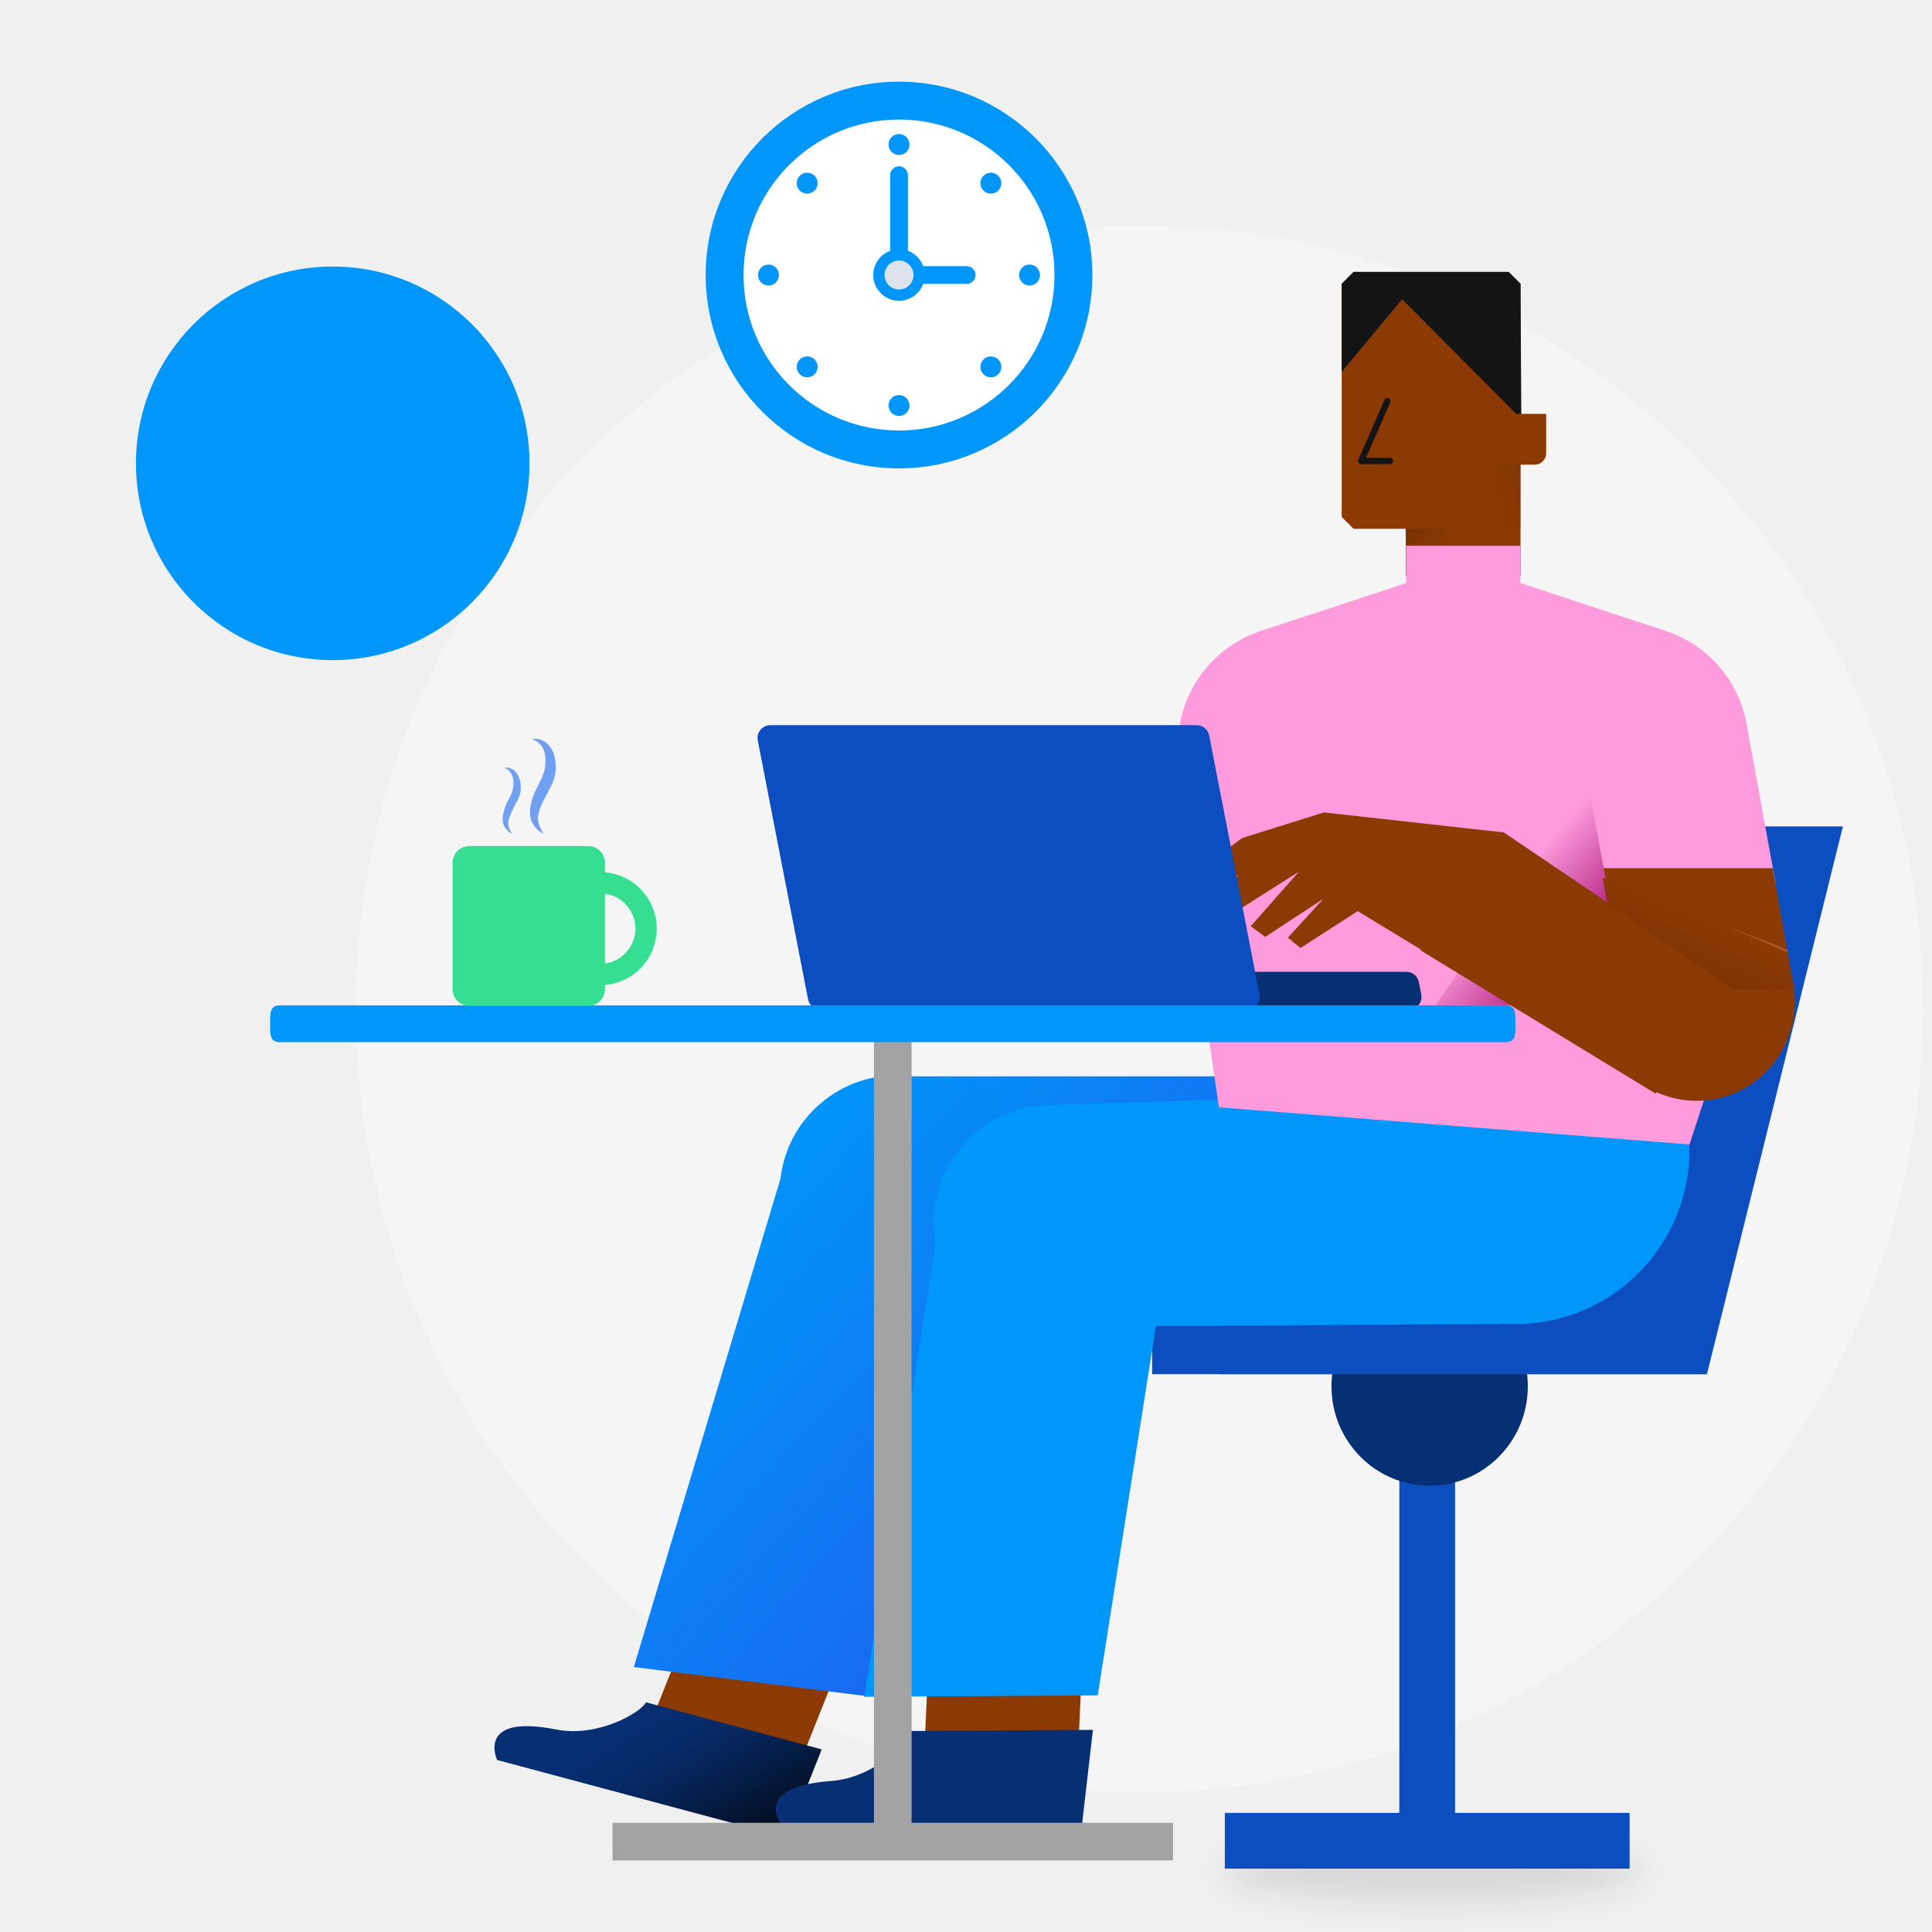
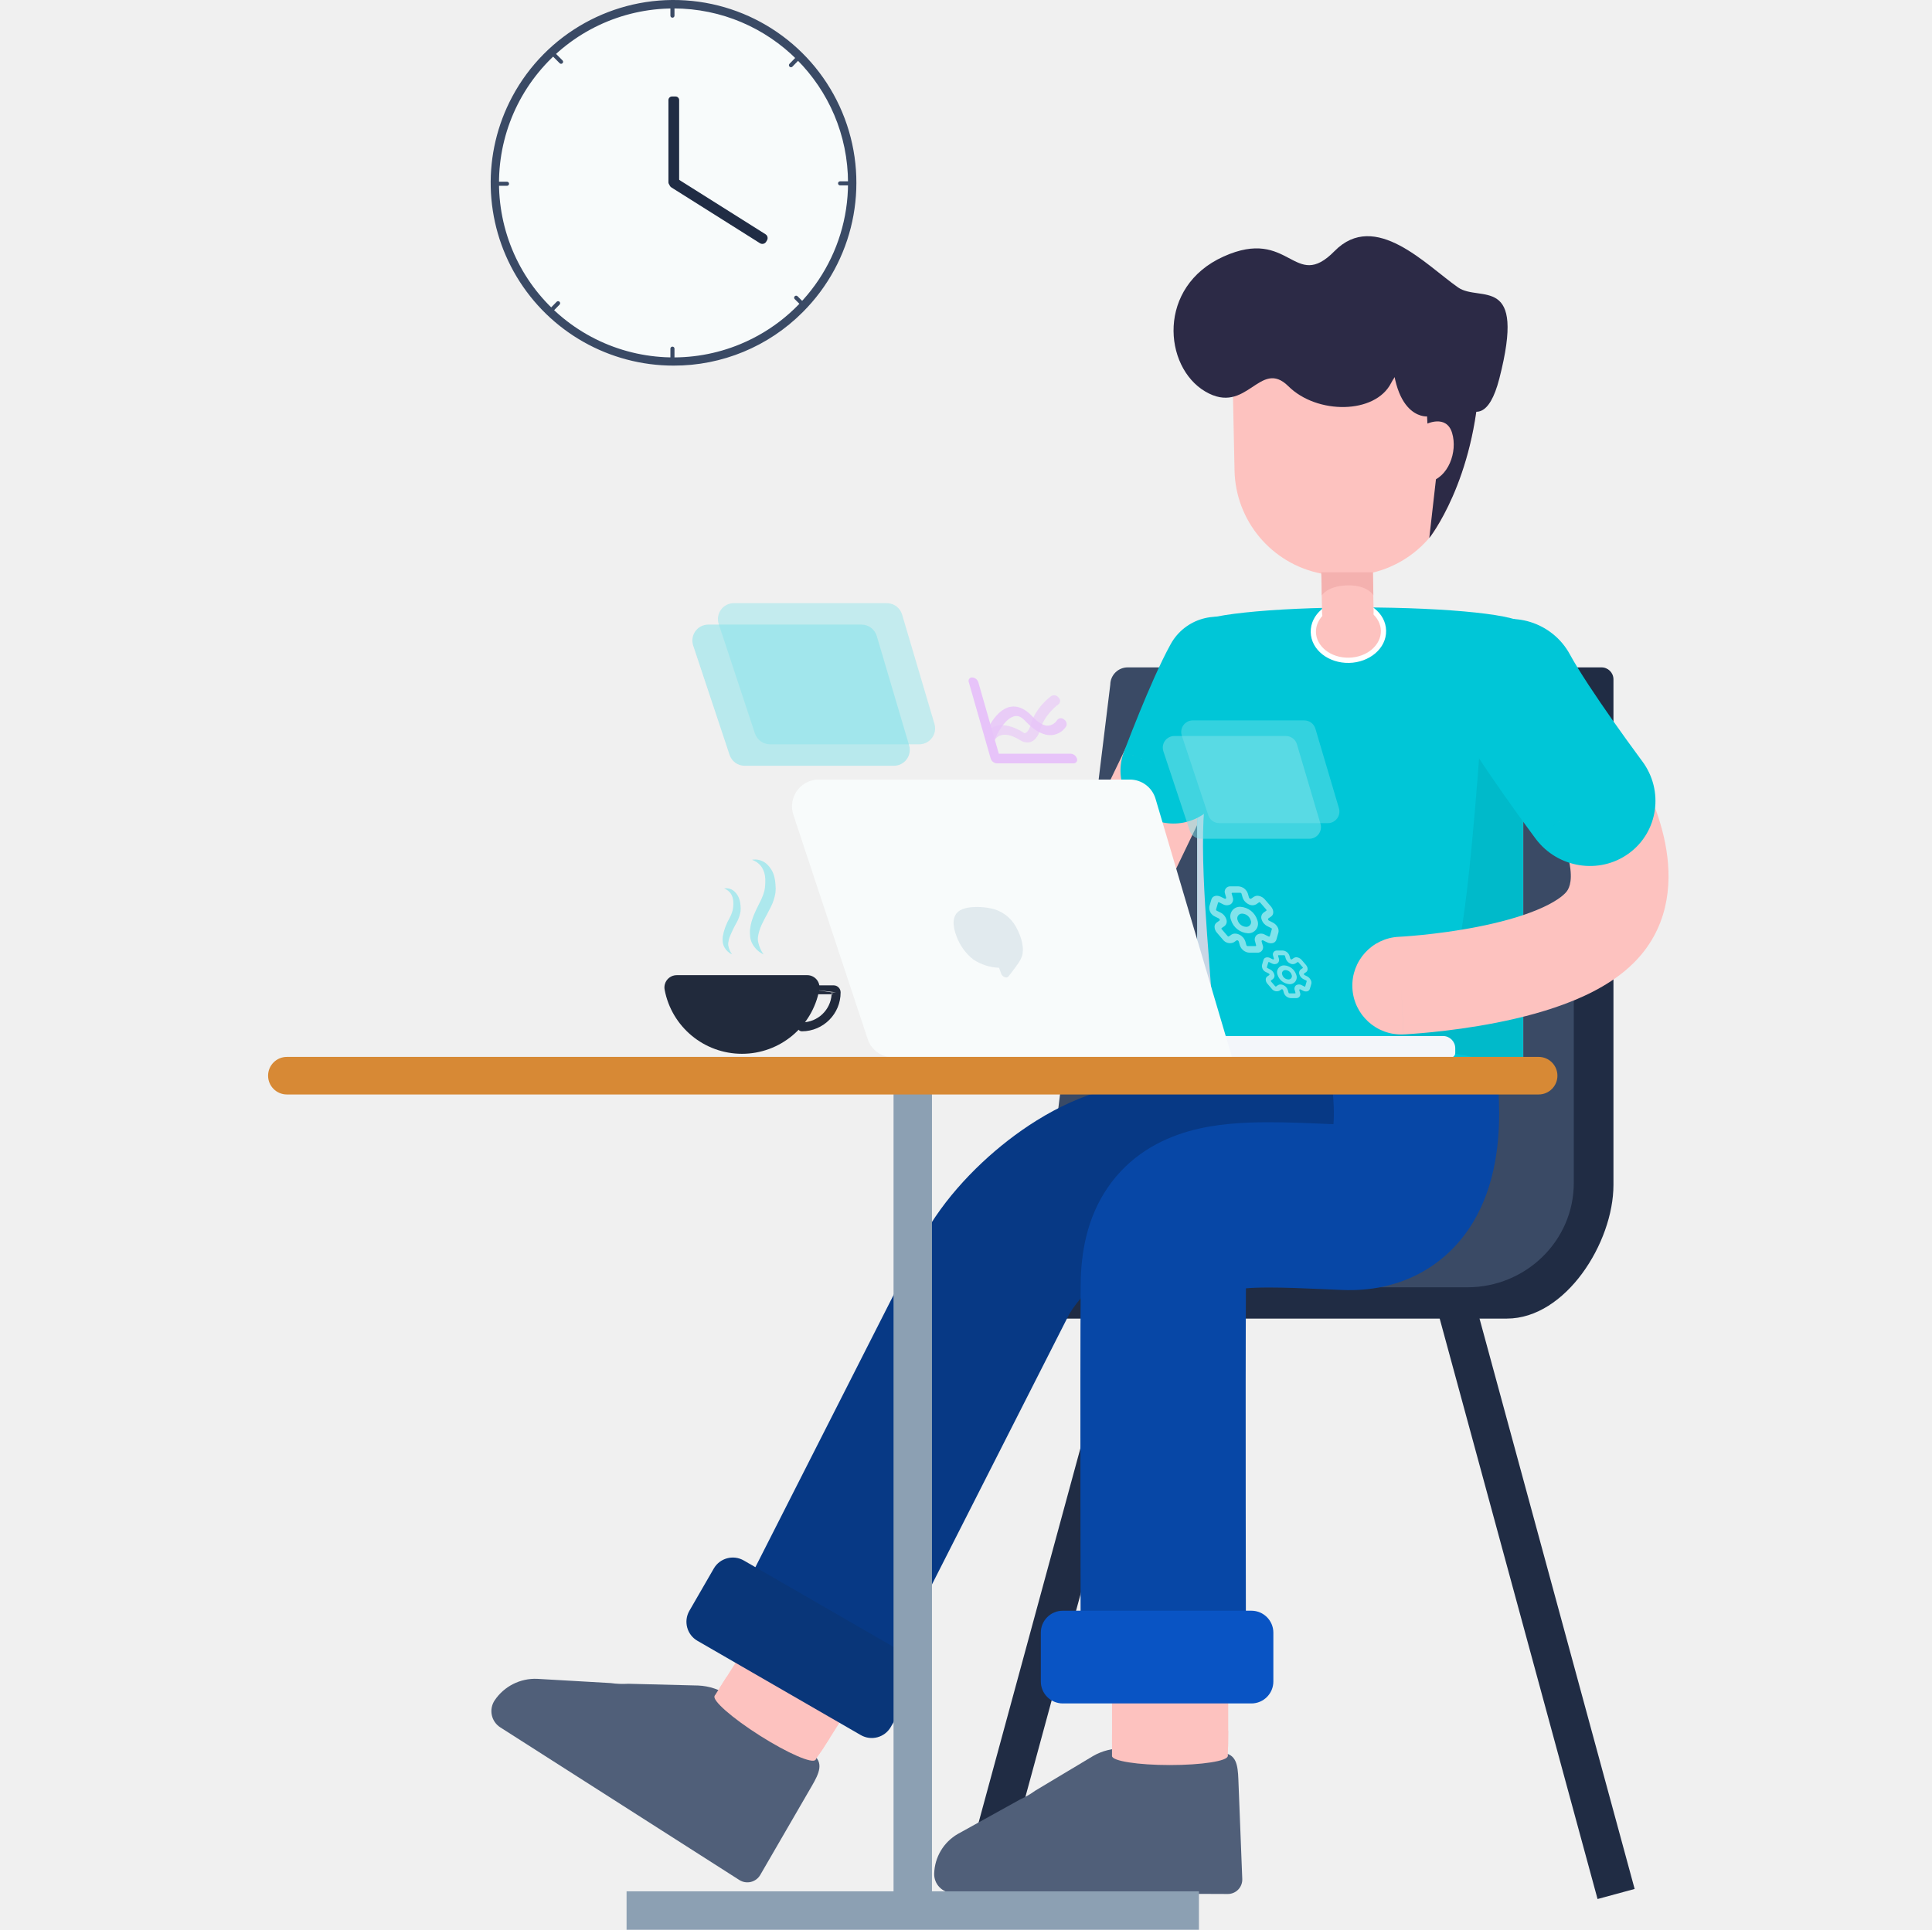
- <svg xmlns="http://www.w3.org/2000/svg" width="1080" height="1080" viewBox="0 0 1080 1080" fill="none">
-   <g clip-path="url(#clip0_204_33409)">
-     <g opacity="0.1" filter="url(#filter0_f_204_33409)">
-       <path d="M918 1046.5C918 1056.72 865.393 1065 800.5 1065C735.607 1065 683 1056.72 683 1046.5C683 1036.28 735.607 1028 800.5 1028C865.393 1028 918 1036.28 918 1046.5Z" fill="#0A0F1A" />
-     </g>
-     <path d="M199 564C199 805.9 395.099 1002 637 1002C878.901 1002 1075 805.9 1075 564C1075 322.099 878.901 126 637 126C395.099 126 199 322.099 199 564Z" fill="#F5F5F5" />
-     <path d="M76 259C76 319.751 125.249 369 186 369C246.751 369 296 319.751 296 259C296 198.249 246.751 149 186 149C125.249 149 76 198.249 76 259Z" fill="#0096FA" />
-     <path d="M757.98 461.965H1030.2L954.193 768.18H681.979L757.98 461.965Z" fill="#0C4EC0" />
-     <path d="M438.916 1006.27L468.543 932.02L388.782 900.193L359.155 974.441L438.916 1006.27Z" fill="#8C3A03" />
-     <path d="M602.14 990.789L605.801 910.932L520.015 906.999L516.354 986.857L602.14 990.789Z" fill="#8C3A03" />
-     <path d="M459.353 977.916L361.128 951.597C358.214 957.233 334.341 971.49 310.74 966.771C265.783 957.933 277.891 983.838 277.891 983.838L439.729 1027.2L459.353 977.916Z" fill="url(#paint0_linear_204_33409)" />
-     <path d="M910.963 1013.42H684.689V1044.59H910.963V1013.42Z" fill="#0C4EC0" />
-     <path d="M813.404 1028.33L813.404 802.053L782.241 802.053L782.241 1028.33L813.404 1028.33Z" fill="#0C4EC0" />
-     <path d="M799.181 830.507C829.488 830.507 854.056 805.635 854.056 774.955C854.056 744.274 829.488 719.402 799.181 719.402C768.875 719.402 744.307 744.274 744.307 774.955C744.307 805.635 768.875 830.507 799.181 830.507Z" fill="#072F73" />
-     <path d="M782.356 601.659L509.089 601.659C473.405 597.208 440.82 622.582 436.367 658.288C436.343 658.48 436.319 658.672 436.295 658.864L354.315 931.907L483.621 948.032L548.635 731.36L715.162 752.128C723.101 757.212 824.379 740.755 834.355 742C870.039 746.45 810.65 741.031 815.103 705.326C819.34 669.788 818.04 606.109 782.356 601.659Z" fill="url(#paint1_linear_204_33409)" />
-     <path d="M953.546 768.179H644.041V737.016H961.095L953.546 768.179Z" fill="#0C4EC0" />
-     <path d="M610.951 967L509.262 967.628C507.945 973.834 488.7 993.903 464.498 995.602C418.806 998.983 437.34 1020.76 437.34 1020.76L604.884 1019.72L610.951 967Z" fill="#072F73" />
-     <path d="M483.091 948.525L613.641 947.719L658.003 666L527.454 666.806L483.091 948.525Z" fill="#0096FA" />
-     <path d="M587.709 748.244C623.759 748.021 652.803 718.616 652.581 682.566C652.359 646.516 622.954 617.473 586.904 617.695C550.854 617.917 521.809 647.321 522.031 683.371C522.254 719.421 551.659 748.466 587.709 748.244Z" fill="#0096FA" />
-     <path d="M847.728 740.153C901.452 739.822 944.734 696.002 944.403 642.277C944.071 588.552 900.253 545.268 846.528 545.599C792.803 545.931 749.519 589.752 749.85 643.477C750.181 697.202 794.003 740.485 847.728 740.153Z" fill="#0096FA" />
-     <path d="M845.877 609.461L586.908 617.692L587.673 741.655L839.28 740.103L845.877 609.461Z" fill="#0096FA" />
-     <path d="M939.011 672.294L953.867 535.471H821.084L939.011 672.294Z" fill="#0096FA" />
-     <path d="M756.652 152H843.345L849.972 158.627V321.755H785.883V295.611H756.652C754.11 293.069 752.658 291.617 750.025 288.984V158.627L756.652 152Z" fill="#8C3A03" />
-     <path d="M843.345 152L849.972 158.627L850.426 233.337L849.881 233.7L783.795 167.251L750.025 207.919V158.627L756.652 152H843.345Z" fill="#141414" />
-     <path d="M857.87 259.753H839.715V231.34H864.316V253.399C864.316 256.939 861.411 259.753 857.87 259.753Z" fill="#8C3A03" />
-     <path d="M835.084 294.431H849.972V259.754H835.084V294.431Z" fill="url(#paint2_linear_204_33409)" />
-     <path d="M808.487 295.52H785.883V304.597H808.487V295.52Z" fill="url(#paint3_linear_204_33409)" />
-     <path fill-rule="evenodd" clip-rule="evenodd" d="M776.24 222.644C777.131 223.034 777.538 224.073 777.148 224.965L763.612 255.903H776.986C777.959 255.903 778.748 256.692 778.748 257.665C778.748 258.638 777.959 259.427 776.986 259.427H760.918C760.324 259.427 759.769 259.127 759.444 258.629C759.118 258.131 759.066 257.503 759.304 256.959L773.919 223.552C774.309 222.661 775.348 222.254 776.24 222.644Z" fill="#141414" />
-     <path d="M976.388 404.922C972.043 380.398 954.576 360.309 930.954 352.617L849.861 325.921V305.107H786.054V325.921L775.737 329.36L704.961 352.617C681.339 360.399 663.872 380.489 659.527 404.922L670.735 545.608L681.355 619L944.431 639.776L992.531 493.443L976.388 404.922Z" fill="#FD9BDC" />
-     <path d="M907.627 553.059H1002.9L990.96 485.312H895.863L907.627 553.059Z" fill="#8C3A03" />
-     <path d="M948.494 615.388C978.8 615.388 1003.37 590.516 1003.37 559.835C1003.37 529.155 978.8 504.283 948.494 504.283C918.187 504.283 893.619 529.155 893.619 559.835C893.619 590.516 918.187 615.388 948.494 615.388Z" fill="#8C3A03" />
-     <path d="M888.065 440L910.75 561.944H802.355L888.065 440Z" fill="url(#paint4_linear_204_33409)" />
-     <path d="M970.385 553.061L905.029 508.845L840.13 464.99L794.244 531.36L925.461 611.323L970.385 553.061Z" fill="#8C3A03" />
-     <path d="M895.863 490.732L898.492 505.032L969.278 553.059H1002.9L999.006 530.665L895.863 490.732Z" fill="url(#paint5_linear_204_33409)" />
-     <path d="M840.316 465.312L740.089 454.15L694.359 468.462L666.885 488.805L674.748 496.457L692.19 488.985L672.94 507.528L683.243 514.459L726.081 487.275L699.149 517.79L707.283 523.73L739.818 502.397L719.936 524.181L726.985 529.941L758.978 509.328L795.218 531.382L840.316 465.312Z" fill="#8C3A03" />
-     <path d="M786.154 543.266H569.83C565.381 543.266 562.023 547.351 562.84 551.708L564.201 558.698C564.837 562.057 567.742 564.417 571.191 564.417H787.515C791.964 564.417 795.322 560.332 794.505 555.975L793.144 548.985C792.508 545.626 789.603 543.266 786.154 543.266Z" fill="#072F73" />
-     <path d="M430.574 405.373H668.957C672.316 405.373 675.221 407.733 675.947 411.092L704.088 555.974C704.905 560.331 701.546 564.416 697.098 564.416H458.715C455.356 564.416 452.451 562.056 451.725 558.697L423.584 413.815C422.767 409.458 426.126 405.373 430.574 405.373Z" fill="#0C4EC0" />
-     <path fill-rule="evenodd" clip-rule="evenodd" d="M488.549 1019.81V572.287H509.592V1019.81H488.549Z" fill="#A3A3A3" />
-     <path fill-rule="evenodd" clip-rule="evenodd" d="M655.752 1040H342.383V1018.96H655.752V1040Z" fill="#A3A3A3" />
-     <path d="M841.737 562H156.396C150.715 562 151.002 566.605 151.002 572.286C151.002 577.967 150.715 582.573 156.396 582.573H841.737C847.418 582.573 847.13 577.967 847.13 572.286C847.13 566.605 847.418 562 841.737 562Z" fill="#0096FA" />
-     <path d="M502.557 261.817C562.249 261.817 610.639 213.427 610.639 153.735C610.639 94.043 562.249 45.652 502.557 45.652C442.865 45.652 394.475 94.043 394.475 153.735C394.475 213.427 442.865 261.817 502.557 261.817Z" fill="#0096FA" />
-     <path d="M502.557 240.651C550.56 240.651 589.473 201.737 589.473 153.735C589.473 105.732 550.56 66.818 502.557 66.818C454.554 66.818 415.641 105.732 415.641 153.735C415.641 201.737 454.554 240.651 502.557 240.651Z" fill="white" />
-     <path d="M540.386 158.689H502.557C499.855 158.689 497.604 156.437 497.604 153.735C497.604 151.033 499.855 148.781 502.557 148.781H540.386C543.088 148.781 545.34 151.033 545.34 153.735C545.34 156.437 543.088 158.689 540.386 158.689Z" fill="#0096FA" />
-     <path d="M502.557 158.687C499.855 158.687 497.604 156.436 497.604 153.734V97.891C497.604 95.189 499.855 92.938 502.557 92.938C505.259 92.938 507.511 95.189 507.511 97.891V153.734C507.511 156.436 505.259 158.687 502.557 158.687Z" fill="#0096FA" />
-     <path d="M502.557 168.146C510.516 168.146 516.968 161.694 516.968 153.735C516.968 145.776 510.516 139.324 502.557 139.324C494.598 139.324 488.146 145.776 488.146 153.735C488.146 161.694 494.598 168.146 502.557 168.146Z" fill="#0096FA" />
-     <path d="M502.557 161.841C507.034 161.841 510.664 158.212 510.664 153.735C510.664 149.258 507.034 145.629 502.557 145.629C498.08 145.629 494.451 149.258 494.451 153.735C494.451 158.212 498.08 161.841 502.557 161.841Z" fill="#DDE3EC" />
-     <path d="M502.556 86.633C505.789 86.633 508.41 84.012 508.41 80.778C508.41 77.545 505.789 74.924 502.556 74.924C499.322 74.924 496.701 77.545 496.701 80.778C496.701 84.012 499.322 86.633 502.556 86.633Z" fill="#0096FA" />
-     <path d="M451.216 108.248C454.449 108.248 457.071 105.627 457.071 102.394C457.071 99.16 454.449 96.539 451.216 96.539C447.983 96.539 445.361 99.16 445.361 102.394C445.361 105.627 447.983 108.248 451.216 108.248Z" fill="#0096FA" />
-     <path d="M429.601 159.588C432.834 159.588 435.455 156.967 435.455 153.734C435.455 150.5 432.834 147.879 429.601 147.879C426.367 147.879 423.746 150.5 423.746 153.734C423.746 156.967 426.367 159.588 429.601 159.588Z" fill="#0096FA" />
-     <path d="M451.216 210.928C454.449 210.928 457.071 208.307 457.071 205.073C457.071 201.84 454.449 199.219 451.216 199.219C447.983 199.219 445.361 201.84 445.361 205.073C445.361 208.307 447.983 210.928 451.216 210.928Z" fill="#0096FA" />
-     <path d="M502.556 232.543C505.789 232.543 508.41 229.922 508.41 226.689C508.41 223.455 505.789 220.834 502.556 220.834C499.322 220.834 496.701 223.455 496.701 226.689C496.701 229.922 499.322 232.543 502.556 232.543Z" fill="#0096FA" />
-     <path d="M553.896 210.928C557.129 210.928 559.75 208.307 559.75 205.073C559.75 201.84 557.129 199.219 553.896 199.219C550.662 199.219 548.041 201.84 548.041 205.073C548.041 208.307 550.662 210.928 553.896 210.928Z" fill="#0096FA" />
-     <path d="M575.511 159.588C578.744 159.588 581.365 156.967 581.365 153.734C581.365 150.5 578.744 147.879 575.511 147.879C572.277 147.879 569.656 150.5 569.656 153.734C569.656 156.967 572.277 159.588 575.511 159.588Z" fill="#0096FA" />
-     <path d="M553.896 108.248C557.129 108.248 559.75 105.627 559.75 102.394C559.75 99.16 557.129 96.539 553.896 96.539C550.662 96.539 548.041 99.16 548.041 102.394C548.041 105.627 550.662 108.248 553.896 108.248Z" fill="#0096FA" />
-     <path opacity="0.6" d="M297.398 413.166C298.798 412.903 300.239 412.953 301.618 413.311C302.997 413.669 304.279 414.328 305.374 415.239C307.665 417.199 309.273 419.837 309.964 422.771C310.312 424.179 310.523 425.617 310.593 427.065C310.74 428.524 310.74 429.993 310.593 431.451C310.159 434.303 309.265 437.066 307.947 439.632C305.596 444.481 302.913 448.478 301.58 452.846L301.136 454.493L300.822 456.177C300.667 457.218 300.705 458.278 300.933 459.305C301.457 461.738 302.464 464.041 303.894 466.079C301.363 464.887 299.257 462.95 297.86 460.526C297.073 459.19 296.581 457.701 296.417 456.159C296.417 455.455 296.324 454.734 296.287 454.012C296.25 453.29 296.287 452.568 296.398 451.846C297.046 446.035 299.841 441.075 301.951 436.726C303.009 434.723 303.834 432.606 304.412 430.415C304.83 428.202 304.985 425.947 304.875 423.697C304.798 421.494 304.161 419.348 303.024 417.46C301.693 415.429 299.708 413.914 297.398 413.166Z" fill="#1967F1" />
-     <path opacity="0.6" d="M281.835 429.212C282.81 429.034 283.812 429.071 284.771 429.321C285.73 429.57 286.623 430.026 287.387 430.656C288.974 432.03 290.088 433.869 290.571 435.912C290.83 436.88 290.991 437.872 291.052 438.873C291.153 439.888 291.153 440.911 291.052 441.927C290.745 443.914 290.12 445.838 289.201 447.627C287.492 450.596 286.007 453.69 284.759 456.88L284.445 458.028C284.445 458.417 284.334 458.805 284.223 459.194C284.078 459.915 284.078 460.657 284.223 461.378C284.585 463.072 285.283 464.677 286.277 466.097C284.509 465.276 283.04 463.924 282.076 462.229C281.538 461.297 281.197 460.264 281.076 459.194C280.975 458.191 280.975 457.18 281.076 456.177C281.73 452.471 283.04 448.911 284.944 445.665C285.687 444.269 286.265 442.79 286.666 441.26C286.817 440.502 286.922 439.736 286.98 438.965C287.026 438.17 287.026 437.373 286.98 436.578C286.937 435.048 286.497 433.556 285.703 432.247C284.797 430.824 283.433 429.754 281.835 429.212Z" fill="#1967F1" />
-     <path d="M328.872 562.301H262.291C257.181 562.301 253 558.12 253 553.011V482.248C253 477.138 257.181 472.957 262.291 472.957H328.872C333.982 472.957 338.163 477.138 338.163 482.248V553.011C338.163 558.12 333.982 562.301 328.872 562.301Z" fill="#35DE90" />
-     <path d="M335.527 550.688V538.765C346.366 538.765 355.193 529.939 355.193 519.1C355.193 508.261 346.366 499.435 335.527 499.435V487.512C352.87 487.512 367.116 501.603 367.116 519.1C367.116 536.597 353.024 550.688 335.527 550.688Z" fill="#35DE90" />
-   </g>
-   <defs>
-     <filter id="filter0_f_204_33409" x="667" y="1012" width="267" height="69" filterUnits="userSpaceOnUse" color-interpolation-filters="sRGB">
-       <feFlood flood-opacity="0" result="BackgroundImageFix" />
-       <feBlend mode="normal" in="SourceGraphic" in2="BackgroundImageFix" result="shape" />
-       <feGaussianBlur stdDeviation="8" result="effect1_foregroundBlur_204_33409" />
-     </filter>
-     <linearGradient id="paint0_linear_204_33409" x1="334.944" y1="924.905" x2="417.425" y2="1062.17" gradientUnits="userSpaceOnUse">
-       <stop offset="0.26" stop-color="#072F73" />
-       <stop offset="0.366" stop-color="#072C6D" />
-       <stop offset="0.513" stop-color="#06255B" />
-       <stop offset="0.684" stop-color="#04193D" />
-       <stop offset="0.871" stop-color="#010915" />
-       <stop offset="0.956" />
-     </linearGradient>
-     <linearGradient id="paint1_linear_204_33409" x1="407.611" y1="638.842" x2="726.849" y2="929.339" gradientUnits="userSpaceOnUse">
-       <stop offset="0.026" stop-color="#0096FA" />
-       <stop offset="0.641" stop-color="#1968F0" />
-     </linearGradient>
-     <linearGradient id="paint2_linear_204_33409" x1="828.583" y1="280.51" x2="868.496" y2="270.765" gradientUnits="userSpaceOnUse">
-       <stop stop-color="#8C3A03" stop-opacity="0.2" />
-       <stop offset="0.938" stop-color="#763103" />
-     </linearGradient>
-     <linearGradient id="paint3_linear_204_33409" x1="806.74" y1="314.025" x2="787.193" y2="285.464" gradientUnits="userSpaceOnUse">
-       <stop stop-color="#8C3A03" stop-opacity="0.13" />
-       <stop offset="1" stop-color="#642901" />
-     </linearGradient>
-     <linearGradient id="paint4_linear_204_33409" x1="827.196" y1="485.352" x2="924.739" y2="571.227" gradientUnits="userSpaceOnUse">
-       <stop offset="0.145" stop-color="#FD9BDC" />
-       <stop offset="0.653" stop-color="#A0036C" />
-     </linearGradient>
-     <linearGradient id="paint5_linear_204_33409" x1="966.368" y1="483.791" x2="923.61" y2="581.216" gradientUnits="userSpaceOnUse">
-       <stop offset="0.281" stop-color="#F8BC9A" stop-opacity="0" />
-       <stop offset="0.297" stop-color="#8C3A03" />
-       <stop offset="0.79" stop-color="#732F02" />
-     </linearGradient>
-     <clipPath id="clip0_204_33409">
-       <rect width="1080" height="1080" fill="white" />
-     </clipPath>
-   </defs>
+ <svg xmlns="http://www.w3.org/2000/svg" width="1081" height="1080" viewBox="0 0 1081 1080" fill="none">
+   <path fill-rule="evenodd" clip-rule="evenodd" d="M893.871 1062.8 794.69 698.039l20.752-5.642 99.181 364.763-20.752 5.64Zm-359.17 4.44L633.9 702.483l20.752 5.644-99.199 364.763-20.752-5.65Z" fill="#202C44" />
+   <path d="M541.245 720.37h102.216V383.129a9.734 9.734 0 0 1 9.827-9.624H896.03a6.685 6.685 0 0 1 6.737 6.608v283.032c0 32.259-26.706 74.807-59.631 74.807H540.837a8.868 8.868 0 0 1-8.846-9.661 9.251 9.251 0 0 1 9.254-7.921Z" fill="#202C44" />
+   <path d="M579.87 720.444h241.077c32.924 0 59.63-26.151 59.63-58.409v-288.53H631.061a9.737 9.737 0 0 0-9.827 9.624L579.87 720.444Z" fill="#3A4A65" />
+   <path fill-rule="evenodd" clip-rule="evenodd" d="M474.512 893.869c15.643 9.907 20.293 30.619 10.386 46.261l-24.355 38.459c-9.907 15.642-30.619 20.293-46.262 10.386s-20.293-30.619-10.386-46.261l24.356-38.459c9.906-15.642 30.618-20.293 46.261-10.386Z" fill="#FDC2BF" />
+   <path d="M454.261 999.479 425.39 1049.3a8.234 8.234 0 0 1-2.223 2.5 8.33 8.33 0 0 1-3.027 1.43c-1.094.26-2.231.3-3.342.12a8.21 8.21 0 0 1-3.124-1.2L279.94 966.74a10.808 10.808 0 0 1-3.146-15.158 27.279 27.279 0 0 1 23.727-12.011l41.178 2.369c3.286.462 6.609.592 9.92.388l38.995.981a32.52 32.52 0 0 1 17.323 5.83l46.509 32.462c6.755 4.719 3.942 10.753-.185 17.878Z" fill="#505F79" />
+   <path d="M456.305 984.864c1.547-2.444-9.835-12.426-25.423-22.295-15.587-9.87-29.478-15.889-31.026-13.445-1.547 2.444 9.835 12.426 25.423 22.295 15.588 9.869 29.478 15.889 31.026 13.445Z" fill="#FDC2BF" />
+   <path d="m406.494 938.59-6.644 10.512 56.429 35.738 7.976-12.122-57.761-34.128Z" fill="#FDC2BF" />
+   <path fill-rule="evenodd" clip-rule="evenodd" d="M654.713 898.772c17.954 0 32.508 14.554 32.508 32.508v44.122c0 17.953-14.554 32.508-32.508 32.508s-32.508-14.555-32.508-32.508V931.28c0-17.954 14.554-32.508 32.508-32.508Z" fill="#FDC2BF" />
+   <path d="m692.894 995.797 2.184 55.783a8.06 8.06 0 0 1-.525 3.19 8.148 8.148 0 0 1-1.736 2.74 8.082 8.082 0 0 1-2.67 1.83 8.06 8.06 0 0 1-3.175.64l-153.833-.61c-1.398 0-2.781-.29-4.067-.84a10.283 10.283 0 0 1-3.423-2.35 10.47 10.47 0 0 1-2.949-7.58 26.42 26.42 0 0 1 3.708-12.83 26.412 26.412 0 0 1 9.507-9.38l34.942-19.36a46.924 46.924 0 0 0 8.328-4.83l32.388-19.414a31.456 31.456 0 0 1 17.193-4.201l54.985 2.462c7.996.37 8.828 6.773 9.143 14.75Z" fill="#505F79" />
+   <path d="M654.583 987.819c17.887 0 32.388-2.27 32.388-5.071 0-2.801-14.501-5.071-32.388-5.071s-32.388 2.27-32.388 5.071c0 2.801 14.501 5.071 32.388 5.071Z" fill="#FDC2BF" />
+   <path d="M622.195 970.7v12.049h64.776l.241-14.066-65.017 2.017Z" fill="#FDC2BF" />
+   <path fill-rule="evenodd" clip-rule="evenodd" d="m773.466 692.577-128.871 6.537h-1.114c.017 0 .026.001.026.002.001.015-2.127.188-6.551 2.152-4.666 2.071-10.252 5.416-16.102 9.942-12.519 9.684-20.959 20.562-23.697 26.373l-.289.614-108.205 213.161-82.465-41.86L513.83 697.465c10.825-22.564 30.403-43.905 50.437-59.403 19.045-14.733 47.215-30.939 77.77-31.418l126.744-6.429 4.685 92.362Z" fill="#073985" />
+   <path fill-rule="evenodd" clip-rule="evenodd" d="M737.846 571.307c.003.01.006.02 44.161-13.709 44.155-13.73 44.159-13.719 44.162-13.707l.027.085.047.154.134.44c.106.351.246.818.414 1.393a256.42 256.42 0 0 1 1.322 4.691 336.126 336.126 0 0 1 3.89 15.871c2.795 12.717 6.01 30.751 6.675 49.56.619 17.467-.623 42.334-12.34 64.209-6.324 11.806-16.045 23.342-30.26 31.399-14.186 8.04-29.795 10.885-45.152 10.239h-.013c-3.44-.144-6.708-.287-9.826-.424-12.324-.539-22.312-.976-31.288-.966-5.47.006-9.592.199-12.668.472-.174 25.482-.174 76.066-.128 120.832.023 22.755.058 43.935.087 59.428.014 7.746.027 14.07.036 18.456l.016 6.83c0 .001 0 .002-46.241.111-46.24.109-46.24.108-46.24.107l-.015-6.85a70342.636 70342.636 0 0 1-.124-77.988c-.046-45.483-.047-97.543.14-123.002.13-17.678 3.429-37.116 15.024-54.149 12.234-17.971 29.486-27.167 45.532-31.709 14.955-4.233 30.798-5.003 44.477-5.019 11.244-.013 23.892.544 36.402 1.095.222-2.771.291-6.045.158-9.801-.392-11.077-2.407-23.103-4.577-32.976a242.246 242.246 0 0 0-2.805-11.455 161.855 161.855 0 0 0-.837-2.976c-.091-.311-.155-.523-.187-.629l-.024-.078.007.022.014.044Z" fill="#0747A6" />
+   <path fill-rule="evenodd" clip-rule="evenodd" d="M690.236 356.209c13.61 6.546 19.337 22.885 12.792 36.495l-83.709 174.061c-6.545 13.61-22.884 19.337-36.494 12.792s-19.337-22.884-12.792-36.494l83.709-174.062c6.545-13.61 22.884-19.337 36.494-12.792Z" fill="#FDC2BF" />
+   <path d="m724.95 162.484 22.209 4.664c20.876-.444 43.788-19.303 54.892-3.35l.685-.869c11.863-2.777 26.521 6.755 25.096 47.082-1.851 54.097-26.077 88.484-26.077 88.484a59.984 59.984 0 0 1-33.646 21.968 60.8 60.8 0 0 1-12.807 1.629h-3.183a59.11 59.11 0 0 1-12.956-1.111 60.075 60.075 0 0 1-48.415-57.669l-1.332-64.017c-.518-33.109 2.387-36.126 35.534-36.811Z" fill="#FDC2BF" />
+   <path d="M802.809 162.929c-10.771 13.862-13.436 5.256-23.708 19.506-3.498 52.765 19.377 50.618 19.377 50.618l1.703 31.296 3.424 2.517-3.887 34.238s25.633-32.017 28.187-91.093c1.74-40.309-13.233-49.895-25.096-47.082Z" fill="#2C2A46" />
+   <path d="M761.038 339.951c50.377 0 91.204 4.368 91.204 9.753v252.385c0 5.385-40.827 9.753-91.204 9.753-50.377 0-91.204-4.368-91.204-9.753V349.704c0-5.385 40.846-9.753 91.204-9.753Z" fill="#00C6D7" />
+   <path d="M844.599 594.409c1.074-50.747-5.959-168.269-5.959-168.269 5.33 8.347 13.658 29.612 13.658 29.612v138.805l-7.699-.148Zm-165.345-13.547c-.592-27.761-7.662-84.69-5.867-122.149 1.481-31.129 11.827-46.027 11.827-46.027-5.331 8.328-15.38 33.313-15.38 33.313v111.729l9.42 23.134Z" fill="#C8D6E5" />
+   <path fill-rule="evenodd" clip-rule="evenodd" d="M695.333 348.881c14.315 7.93 19.491 25.962 11.561 40.277-3.997 7.216-9.512 19.843-14.397 31.785a909.273 909.273 0 0 0-7.586 19.187c-.199.52-.35.919-.45 1.184l-.141.372v.002c-5.756 15.318-22.839 23.071-38.157 17.316-15.319-5.755-23.073-22.838-17.318-38.157l27.738 10.419a28784.706 28784.706 0 0 1-27.737-10.422l.189-.501.505-1.329a963.1 963.1 0 0 1 8.109-20.51c4.84-11.83 11.521-27.436 17.407-38.061 7.93-14.315 25.962-19.491 40.277-11.562Z" fill="#00C6D7" />
+   <path d="M754.806 369.538c10.842-.225 19.482-7.648 19.296-16.58-.185-8.931-9.125-15.989-19.968-15.764-10.842.226-19.482 7.649-19.296 16.58.185 8.932 9.125 15.989 19.968 15.764Z" fill="#FDC2BF" />
+   <path fill-rule="evenodd" clip-rule="evenodd" d="M754.163 338.656c-10.313.214-18.028 7.216-17.864 15.088.163 7.872 8.162 14.547 18.476 14.333 10.313-.215 18.028-7.216 17.864-15.088-.163-7.872-8.162-14.547-18.476-14.333Zm-20.788 15.149c-.207-9.992 9.356-17.836 20.728-18.072 11.372-.237 21.252 7.204 21.46 17.195.207 9.991-9.356 17.836-20.728 18.072-11.372.236-21.252-7.204-21.46-17.195Z" fill="#fff" />
+   <path d="M755.079 306.878h-3.183a59.236 59.236 0 0 1-12.956-1.128l.26 11.696.518 25.337a12.956 12.956 0 0 0 13.195 12.696h2.999a12.957 12.957 0 0 0 12.659-13.214l-.519-24.8-.259-12.215a60.521 60.521 0 0 1-12.714 1.628Z" fill="#FDC2BF" />
+   <path d="m739.403 322.573.185 10.678s2.98-5.348 14.306-5.644c11.327-.297 14.547 5.552 14.547 5.552l-.259-12.863h-28.871l.092 2.277Z" fill="#F4B1AF" />
+   <path d="M805.492 207.68s-18.229-10.753-27.15 6.718c-8.92 17.471-41.438 17.656-57.465 1.758s-23.153 16.749-46.546 2.924-27.058-58.668 10.272-75.51c37.329-16.842 39.346 20.118 62.092-3.035 22.745-23.153 51.32 7.903 69.18 20.358 12.178 8.421 38.199-8.088 23.042 50.969-11.345 44.122-33.425-4.182-33.425-4.182Z" fill="#2C2A46" />
+   <path d="m799.648 269.678-1.74-32.295s11.382-5.737 14.584 4.942c3.202 10.678-2.24 24.984-12.844 27.353Z" fill="#FDC2BF" />
+   <path d="M827.997 418.644s-7.587 110.341-14.935 120.002c-28.853 38.033-20.895 40.309-52.024 44.047 0 0 89.002 8.68 91.204 19.322V455.696l-24.245-37.052Z" fill="#00BACA" />
+   <path fill-rule="evenodd" clip-rule="evenodd" d="M820.07 354.258c14.688-11.861 36.21-9.569 48.071 5.119l-26.595 21.475" fill="#00C6D7" />
+   <path d="M667.447 579.807h139.934a6.863 6.863 0 0 1 6.866 6.866v2.646a2.535 2.535 0 0 1-2.535 2.536H667.447v-12.048Z" fill="#F3F6FA" />
+   <path d="m646.534 446.979 42.696 144.357a.335.335 0 0 1-.168.389.34.34 0 0 1-.147.037H499.696a14.974 14.974 0 0 1-14.213-10.272l-41.586-125.517a14.98 14.98 0 0 1 2.085-13.482 14.98 14.98 0 0 1 5.326-4.566 14.98 14.98 0 0 1 6.821-1.643h173.969a14.992 14.992 0 0 1 14.436 10.697Z" fill="#F8FBFB" />
+   <path opacity=".6" d="M568.394 518.566a20.816 20.816 0 0 0-14.158-10.234 40.51 40.51 0 0 0-7.643-.74c-3.295 0-7.736.425-10.309 2.498-3.239 2.573-3.59 7.57-1.036 14.066a29.607 29.607 0 0 0 9.253 12.77 27.77 27.77 0 0 0 14.492 4.701l1.221 3.368a3.262 3.262 0 0 0 2.795 2.054h.166a1.397 1.397 0 0 0 .981-.462c1.148-1.444 2.665-3.369 4.09-5.368l.611-.869a18.942 18.942 0 0 0 2.887-4.96c1.444-4.239.185-10.513-3.35-16.824Z" fill="#D2DFE6" />
+   <path fill-rule="evenodd" clip-rule="evenodd" d="M824.882 354.867c11.038-10.307 28.341-9.715 38.649 1.322l-19.444 18.158c19.444-18.158 19.448-18.153 19.452-18.148l.039.041.08.087.255.275a287.688 287.688 0 0 1 3.936 4.39 405.11 405.11 0 0 1 10.327 12.256c8.28 10.22 19.139 24.577 28.976 40.696 9.666 15.839 19.275 34.871 23.769 54.26 4.478 19.324 4.738 43.319-10.684 63.683-10.407 13.746-25.899 22.343-39.481 27.95-14.143 5.838-29.601 9.787-43.337 12.499-13.87 2.737-26.794 4.367-36.199 5.316a376.56 376.56 0 0 1-11.375.981c-1.379.097-2.474.165-3.249.209-.388.023-.695.039-.918.051l-.27.013-.086.004-.043.003c-.005 0-.01 0-1.272-27.315l1.262 27.315c-15.086.697-27.881-10.968-28.577-26.054-.697-15.079 10.958-27.869 26.034-28.576h.006l.006-.001h.008l.109-.006.601-.033c.558-.032 1.423-.085 2.557-.164 2.273-.16 5.611-.425 9.717-.839 8.26-.834 19.394-2.248 31.099-4.558 11.839-2.337 23.473-5.439 33.059-9.397 10.148-4.189 15.023-8.131 16.747-10.41l.004-.004c1.67-2.206 3.614-7.062 1.005-18.319-2.594-11.191-8.845-24.469-17.175-38.119-8.159-13.37-17.433-25.682-24.786-34.757a349.296 349.296 0 0 0-8.92-10.589 244.76 244.76 0 0 0-2.474-2.775c-.276-.304-.479-.525-.603-.66a8.327 8.327 0 0 0-.125-.135l-.001-.001-.007-.008-.005-.005-.002-.003c-10.293-11.038-9.696-28.33 1.336-38.633Z" fill="#FDC2BF" />
+   <path d="M700.185 901.446H594.656c-6.787 0-12.289 5.502-12.289 12.289v27.317c0 6.787 5.502 12.288 12.289 12.288h105.529c6.787 0 12.289-5.501 12.289-12.288v-27.317c0-6.787-5.502-12.289-12.289-12.289Z" fill="#0954C4" />
+   <path d="m507.56 926.099-91.39-52.764c-5.878-3.393-13.394-1.38-16.787 4.498l-13.659 23.657c-3.393 5.878-1.379 13.394 4.499 16.787l91.39 52.764c5.878 3.394 13.394 1.38 16.787-4.497l13.658-23.658c3.394-5.877 1.38-13.393-4.498-16.787Z" fill="#093679" />
+   <path fill-rule="evenodd" clip-rule="evenodd" d="M499.955 1059.37V602.015h21.506v457.355h-21.506Z" fill="#8CA0B3" />
+   <path fill-rule="evenodd" clip-rule="evenodd" d="M827.916 350.606c18.086-9.448 40.699-2.425 50.506 15.687 4.944 9.129 14.596 23.564 23.948 36.872a1149.03 1149.03 0 0 0 15.203 21.108l.951 1.283.299.403.002.002c12.341 16.538 9.003 39.663-7.457 51.653-16.46 11.991-39.81 8.304-52.153-8.234l29.804-21.71c-29.804 21.71-29.804 21.709-29.806 21.708l-.403-.543a1102.665 1102.665 0 0 1-4.895-6.657 1226.94 1226.94 0 0 1-12.423-17.345c-9.265-13.184-21.285-30.884-28.565-44.328-9.807-18.111-3.096-40.452 14.989-49.899Z" fill="#00C6D7" />
+   <path fill-rule="evenodd" clip-rule="evenodd" d="M670.834 1080H350.583v-21.51h320.251V1080Z" fill="#8CA0B3" />
+   <path d="M415.154 589.764a44.012 44.012 0 0 0 43.271-35.923 6.873 6.873 0 0 0-1.499-5.637 6.88 6.88 0 0 0-2.374-1.816 6.878 6.878 0 0 0-2.92-.635h-72.974a6.882 6.882 0 0 0-6.664 5.105 6.876 6.876 0 0 0-.128 2.983 44.032 44.032 0 0 0 43.288 35.923Z" fill="#212A3C" />
+   <path fill-rule="evenodd" clip-rule="evenodd" d="M455.926 553.951a2.499 2.499 0 0 1 2.499-2.498h7.995a3.921 3.921 0 0 1 3.924 3.919v.005h-2.499l2.499-.01v.005a21.726 21.726 0 0 1-21.624 21.806 2.498 2.498 0 0 1-.024-4.997 16.733 16.733 0 0 0 16.621-15.731h1.103a1.073 1.073 0 0 1-1.073-1.064l2.498-.009m-2.498.009c.001.356-.009.711-.03 1.064h-6.892a2.5 2.5 0 0 1-2.499-2.499" fill="#212A3C" />
+   <path opacity=".6" d="M420.706 481.2a9.676 9.676 0 0 1 7.977 2.072 14.195 14.195 0 0 1 4.59 7.533c.348 1.407.559 2.845.629 4.294a21.866 21.866 0 0 1 0 4.386 26.719 26.719 0 0 1-2.646 8.18c-2.351 4.849-5.034 8.847-6.367 13.214l-.444 1.648-.315 1.684a8.616 8.616 0 0 0 .111 3.128 18.623 18.623 0 0 0 2.961 6.773 13.696 13.696 0 0 1-6.033-5.552 10.89 10.89 0 0 1-1.444-4.368c0-.703-.092-1.425-.129-2.147-.037-.721 0-1.443.111-2.165.648-5.811 3.442-10.771 5.552-15.12a29.812 29.812 0 0 0 2.462-6.311c.417-2.214.572-4.469.462-6.719a12.948 12.948 0 0 0-1.851-6.237 10.634 10.634 0 0 0-5.626-4.293Zm-15.563 16.045a6.794 6.794 0 0 1 2.935.109 6.795 6.795 0 0 1 2.617 1.335 9.992 9.992 0 0 1 3.183 5.256c.259.968.421 1.96.481 2.961a15.268 15.268 0 0 1 0 3.053 18.755 18.755 0 0 1-1.85 5.701 68.785 68.785 0 0 0-4.442 9.253l-.315 1.148c0 .389-.111.777-.222 1.166a5.575 5.575 0 0 0 0 2.184 12.949 12.949 0 0 0 2.055 4.719 9.384 9.384 0 0 1-4.202-3.868 7.835 7.835 0 0 1-.999-3.035 14.911 14.911 0 0 1 0-3.017 31.648 31.648 0 0 1 3.868-10.512 20.314 20.314 0 0 0 1.721-4.405 19.27 19.27 0 0 0 .315-2.295c.046-.795.046-1.592 0-2.387a8.828 8.828 0 0 0-1.277-4.331 7.401 7.401 0 0 0-3.868-3.035Z" fill="#80E3EB" />
+   <path d="m504.749 343.93 18.1 61.204a8.882 8.882 0 0 1-8.532 11.419h-83.468a8.944 8.944 0 0 1-8.458-6.107l-20.247-61.186a8.908 8.908 0 0 1 1.239-8.01 8.892 8.892 0 0 1 7.219-3.686h85.615a8.884 8.884 0 0 1 8.532 6.366Z" fill="#80E3EB" fill-opacity=".4" />
+   <path d="m490.572 355.941 18.1 61.186a8.911 8.911 0 0 1 .231 4.099 8.915 8.915 0 0 1-4.784 6.399 8.902 8.902 0 0 1-3.997.939h-83.45a8.898 8.898 0 0 1-8.458-6.107l-20.358-61.185a8.925 8.925 0 0 1 4.404-10.734 8.931 8.931 0 0 1 4.054-.982h85.708a8.926 8.926 0 0 1 8.55 6.385Z" fill="#80E3EB" fill-opacity=".5" />
+   <path d="m735.997 407.818 13.178 44.528a6.508 6.508 0 0 1-1.028 5.719 6.494 6.494 0 0 1-5.191 2.61h-60.741a6.516 6.516 0 0 1-6.163-4.442l-14.806-44.547a6.48 6.48 0 0 1 3.197-7.802 6.487 6.487 0 0 1 2.948-.712h62.314a6.482 6.482 0 0 1 6.292 4.646Z" fill="#80E3EB" fill-opacity=".4" />
+   <path d="m725.67 416.554 13.177 44.528a6.494 6.494 0 0 1-6.218 8.329h-60.741a6.514 6.514 0 0 1-6.163-4.442l-14.806-44.547a6.48 6.48 0 0 1 3.197-7.802 6.486 6.486 0 0 1 2.947-.712h62.315a6.477 6.477 0 0 1 6.292 4.646Z" fill="#80E3EB" fill-opacity=".5" />
+   <path d="M600.691 427.214h-42.918a3.85 3.85 0 0 1-3.461-2.702l-12.234-42.697a1.94 1.94 0 0 1 .197-1.844 1.946 1.946 0 0 1 1.654-.839 3.867 3.867 0 0 1 3.461 2.683l11.475 40.013H599.1a3.864 3.864 0 0 1 3.46 2.684 1.953 1.953 0 0 1-.929 2.49 1.954 1.954 0 0 1-.94.212Z" fill="#E7C3F9" />
+   <path opacity=".6" d="M574.8 415.517a7.56 7.56 0 0 1-3.702-1.074c-10.771-6.903-14.25-.703-14.398-.426a2.484 2.484 0 0 1-2.805.904 2.488 2.488 0 0 1-.897-.533 3.127 3.127 0 0 1-1.462-3.702c1.962-3.701 8.995-8.495 21.598-.407.407.13 2.369-.204 3.702-5.09 2.72-9.438 11.104-15.49 11.511-15.749a3.185 3.185 0 0 1 3.961.962 2.482 2.482 0 0 1 0 3.702s-7.773 5.552-10.142 13.806c-1.296 4.405-3.369 6.959-6.2 7.551a5.62 5.62 0 0 1-1.166.056Z" fill="#E7C3F9" />
+   <path opacity=".8" d="M554.83 414.906a3.254 3.254 0 0 1-1.628-.462 3.315 3.315 0 0 1-1.851-3.702c.629-1.573 6.292-15.324 15.749-15.324h.112c2.424 0 6.144.981 10.216 5.33 3.164 3.406 6.014 5.219 8.439 5.386a6.592 6.592 0 0 0 5.7-3.239 2.541 2.541 0 0 1 3.702-.278 3.096 3.096 0 0 1 1.388 3.702 10.588 10.588 0 0 1-9.587 5.108c-4.257-.278-8.736-2.924-13.325-7.847-2.369-2.536-4.016-2.85-5.053-2.869-4.997 0-9.994 7.94-11.974 12.955a1.855 1.855 0 0 1-1.888 1.24Z" fill="#E7C3F9" />
+   <path d="M703.537 533.186h-4.46a5.99 5.99 0 0 1-5.367-4.164l-.593-2.091a1.05 1.05 0 0 0-.536-.611.705.705 0 0 0-.722 0l-1.499 1.037a4.963 4.963 0 0 1-6.145-1.518l-3.331-3.868a5.072 5.072 0 0 1-1.314-3.165 2.848 2.848 0 0 1 1.222-2.517l1.499-1.055a.533.533 0 0 0 .185-.61 1.066 1.066 0 0 0-.537-.63l-2.11-1.036a5.355 5.355 0 0 1-3.165-5.7l1.129-3.85c.574-1.999 2.943-2.683 5.256-1.536l2.11 1.036a.609.609 0 0 0 .704 0 .498.498 0 0 0 .185-.61l-.593-2.092a3.038 3.038 0 0 1 2.98-4.164h4.442a5.98 5.98 0 0 1 5.367 4.164l.592 2.092a1.052 1.052 0 0 0 .537.61.663.663 0 0 0 .722 0l1.517-1.036a3.707 3.707 0 0 1 3.035-.407 5.883 5.883 0 0 1 3.091 1.943l3.332 3.85c1.721 1.98 1.85 4.552.111 5.7l-1.499 1.036a.534.534 0 0 0-.186.63.98.98 0 0 0 .537.61l2.092 1.055a6.298 6.298 0 0 1 2.683 2.517c.572.95.745 2.088.481 3.165l-1.11 3.868a2.789 2.789 0 0 1-1.98 1.943 4.627 4.627 0 0 1-3.276-.425l-2.11-1.037a.685.685 0 0 0-.722 0 .52.52 0 0 0-.185.611l.611 2.091a3.04 3.04 0 0 1-1.502 3.87c-.46.221-.968.322-1.478.294Zm-12.4-10.678a5.224 5.224 0 0 1 2.369.611 6.39 6.39 0 0 1 3.313 3.812l.592 2.091a.668.668 0 0 0 .611.463h4.46a.34.34 0 0 0 .16-.039.342.342 0 0 0 .187-.26.339.339 0 0 0-.014-.164l-.555-2.091a3.312 3.312 0 0 1 1.11-3.812 4.29 4.29 0 0 1 4.424 0l2.11 1.036a.6.6 0 0 0 .37 0 .388.388 0 0 0 .136-.086.388.388 0 0 0 .086-.136l1.11-3.868a.387.387 0 0 0 0-.352.533.533 0 0 0-.296-.277l-2.11-1.055a6.34 6.34 0 0 1-3.294-3.813 3.315 3.315 0 0 1 1.11-3.831l1.5-1.036a.402.402 0 0 0 .148-.296.602.602 0 0 0-.148-.352l-3.35-3.85a.558.558 0 0 0-.333-.222.486.486 0 0 0-.352 0l-1.499 1.055a4.367 4.367 0 0 1-4.423 0 6.453 6.453 0 0 1-3.313-3.831l-.592-2.091a.649.649 0 0 0-.593-.463h-4.571a.332.332 0 0 0-.358.296.332.332 0 0 0 .025.167l.592 2.091a3.333 3.333 0 0 1-1.11 3.831 4.367 4.367 0 0 1-4.424 0l-2.091-1.055c-.278-.129-.537 0-.592.185l-1.129 3.85a.632.632 0 0 0 .352.648l2.109 1.036a6.37 6.37 0 0 1 3.313 3.831 3.312 3.312 0 0 1-1.11 3.813l-1.518 1.055a.32.32 0 0 0-.101.121.323.323 0 0 0-.028.156.453.453 0 0 0 .148.352l3.331 3.868a.533.533 0 0 0 .685.166l1.499-1.036a3.572 3.572 0 0 1 2.073-.518h-.019Zm7.107-.204a10.544 10.544 0 0 1-9.457-7.403 5.348 5.348 0 0 1 5.237-7.403 10.55 10.55 0 0 1 9.458 7.403 5.351 5.351 0 0 1-5.238 7.403Zm-3.165-10.993a2.649 2.649 0 0 0-2.334 1.123 2.65 2.65 0 0 0-.257 2.578 5.227 5.227 0 0 0 4.701 3.702 2.65 2.65 0 0 0 2.8-2.379 2.645 2.645 0 0 0-.209-1.323 5.216 5.216 0 0 0-4.701-3.701Zm30.296 47.286h-3.183a4.289 4.289 0 0 1-3.85-2.98l-.426-1.499a.73.73 0 0 0-.388-.444.523.523 0 0 0-.519 0l-1.073.74a3.496 3.496 0 0 1-4.386-1.073l-2.388-2.776a3.577 3.577 0 0 1-.944-2.258 2.05 2.05 0 0 1 .189-1.041 2.05 2.05 0 0 1 .681-.81l1.074-.74a.368.368 0 0 0 .129-.444.695.695 0 0 0-.388-.444l-1.499-.759a3.704 3.704 0 0 1-2.258-4.072l.796-2.757c.407-1.425 2.109-1.851 3.701-1.092l1.499.74a.503.503 0 0 0 .518 0 .373.373 0 0 0 .13-.444l-.444-1.499a2.188 2.188 0 0 1 .26-2.076 2.194 2.194 0 0 1 1.886-.904h3.184a4.26 4.26 0 0 1 3.831 2.98l.425 1.499a.72.72 0 0 0 .389.444.523.523 0 0 0 .518 0l1.074-.74a2.57 2.57 0 0 1 2.184-.296 4.327 4.327 0 0 1 2.22 1.388l2.369 2.757c1.24 1.425 1.277 3.257.093 4.072l-1.092.759c-.185.111-.148.333-.13.444a.757.757 0 0 0 .389.444l1.499.74a4.44 4.44 0 0 1 1.851 1.851 2.961 2.961 0 0 1 .426 2.313l-.815 2.758a1.996 1.996 0 0 1-1.406 1.407 3.333 3.333 0 0 1-2.351-.297l-1.517-.758a.465.465 0 0 0-.5 0 .349.349 0 0 0-.13.444l.426 1.499a2.164 2.164 0 0 1-2.054 2.924Zm-8.884-7.643a3.973 3.973 0 0 1 1.703.425 4.546 4.546 0 0 1 2.369 2.739l.426 1.499a.5.5 0 0 0 .444.334h3.183a.243.243 0 0 0 .258-.213.25.25 0 0 0-.017-.121l-.426-1.499a2.349 2.349 0 0 1 .796-2.739 3.11 3.11 0 0 1 3.164 0l1.5.759a.338.338 0 0 0 .259 0 .272.272 0 0 0 .1-.055.277.277 0 0 0 .066-.093l.796-2.758a.295.295 0 0 0 0-.259.475.475 0 0 0-.222-.203l-1.499-.741a4.633 4.633 0 0 1-2.369-2.739 2.37 2.37 0 0 1 .796-2.739l1.073-.759a.21.21 0 0 0 .084-.086.217.217 0 0 0 .027-.117.33.33 0 0 0-.111-.241l-2.387-2.776a.59.59 0 0 0-.241-.148.338.338 0 0 0-.259 0l-1.073.74a3.106 3.106 0 0 1-3.165 0 4.585 4.585 0 0 1-2.369-2.739l-.426-1.499a.478.478 0 0 0-.425-.333h-3.184a.238.238 0 0 0-.12.022.25.25 0 0 0-.094.077.25.25 0 0 0-.044.114.246.246 0 0 0 .018.12l.425 1.499a2.405 2.405 0 0 1-.795 2.739 3.106 3.106 0 0 1-3.165 0l-1.518-.74c-.185-.092-.37 0-.407.111l-.814 2.758a.442.442 0 0 0 .259.462l1.499.759a4.483 4.483 0 0 1 2.369 2.739 2.366 2.366 0 0 1-.796 2.739l-1.073.741a.202.202 0 0 0-.028.101c0 .036.01.071.028.102a.475.475 0 0 0 0 .259l2.387 2.758a.46.46 0 0 0 .5.129l1.073-.758a2.645 2.645 0 0 1 1.425-.37Zm5.09-.149a7.568 7.568 0 0 1-6.774-5.256 3.85 3.85 0 0 1 3.702-5.274 7.55 7.55 0 0 1 6.773 5.274 3.839 3.839 0 0 1-1.856 4.862 3.826 3.826 0 0 1-1.845.394Zm-2.258-7.884a1.846 1.846 0 0 0-1.688.777 1.857 1.857 0 0 0-.163 1.851 3.7 3.7 0 0 0 3.368 2.61 1.852 1.852 0 0 0 1.851-2.61 3.7 3.7 0 0 0-3.368-2.628Z" fill="#80E3EB" />
+   <path d="M376.869 202.711c55.195 0 99.94-44.744 99.94-99.939 0-55.196-44.745-99.94-99.94-99.94s-99.939 44.745-99.939 99.94 44.744 99.939 99.939 99.939Z" fill="#F8FBFB" />
+   <path d="M376.259 193.994h-.019a1.13 1.13 0 0 0-1.129 1.129v5.645c0 .624.506 1.129 1.129 1.129h.019c.623 0 1.129-.505 1.129-1.129v-5.645a1.13 1.13 0 0 0-1.129-1.129Zm0-191.995h-.019a1.13 1.13 0 0 0-1.129 1.129v5.644a1.13 1.13 0 0 0 1.129 1.13h.019a1.13 1.13 0 0 0 1.129-1.13V3.128a1.13 1.13 0 0 0-1.129-1.13Zm99.421 99.477h-5.645c-.623 0-1.129.505-1.129 1.129v.018c0 .624.506 1.129 1.129 1.129h5.645c.623 0 1.129-.505 1.129-1.129v-.018c0-.624-.506-1.129-1.129-1.129Zm-191.987.226-5.645.012a1.128 1.128 0 0 0-1.127 1.131v.018a1.13 1.13 0 0 0 1.132 1.127l5.644-.012a1.129 1.129 0 0 0 1.127-1.131v-.019a1.128 1.128 0 0 0-1.131-1.126Zm166.557 69.694a1.124 1.124 0 0 1-1.591 0l-3.998-3.997a1.131 1.131 0 0 1 0-1.592 1.131 1.131 0 0 1 1.592 0l3.997 3.998a1.147 1.147 0 0 1 0 1.591ZM314.74 35.386a1.127 1.127 0 0 1-1.591 0l-3.98-4.016a1.1 1.1 0 0 1-.247-1.214 1.11 1.11 0 0 1 .247-.359 1.126 1.126 0 0 1 .796-.336 1.106 1.106 0 0 1 .796.336l3.979 3.998a1.121 1.121 0 0 1 .336.795 1.121 1.121 0 0 1-.336.796Zm130.944-3.728-3.939 4.043a1.129 1.129 0 0 0 .021 1.596l.013.013a1.129 1.129 0 0 0 1.596-.02l3.94-4.043a1.129 1.129 0 0 0-.021-1.597l-.013-.012a1.13 1.13 0 0 0-1.597.02ZM311.456 168.899l-3.945 4.037a1.13 1.13 0 0 0 .018 1.597l.013.013a1.13 1.13 0 0 0 1.597-.019l3.945-4.037a1.128 1.128 0 0 0-.018-1.596l-.014-.013a1.128 1.128 0 0 0-1.596.018Z" fill="#3A4A65" />
+   <path d="M376.869 204.617A102.312 102.312 0 0 1 286.632 54.07a102.309 102.309 0 1 1 162.526 120.621 101.553 101.553 0 0 1-72.289 29.926Zm0-199.88a97.646 97.646 0 0 0-95.789 116.684 97.64 97.64 0 0 0 133.133 71.175 97.646 97.646 0 0 0 60.282-90.213 97.754 97.754 0 0 0-97.626-97.664v.019Z" fill="#3A4A65" />
+   <path clip-rule="evenodd" d="M376 102V56h2v46h-2Z" stroke="#202C44" stroke-width="4" stroke-miterlimit="10" stroke-linejoin="round" />
+   <path clip-rule="evenodd" d="M426.548 134 377 102.784l.452-.784L427 133.216l-.452.784Z" stroke="#202C44" stroke-width="5" stroke-miterlimit="10" stroke-linejoin="round" />
+   <path d="M860.904 591.503H160.512c-5.805 0-10.512 4.706-10.512 10.512 0 5.805 4.707 10.512 10.512 10.512h700.392c5.805 0 10.512-4.707 10.512-10.512 0-5.806-4.707-10.512-10.512-10.512Z" fill="#D78935" />
</svg>
